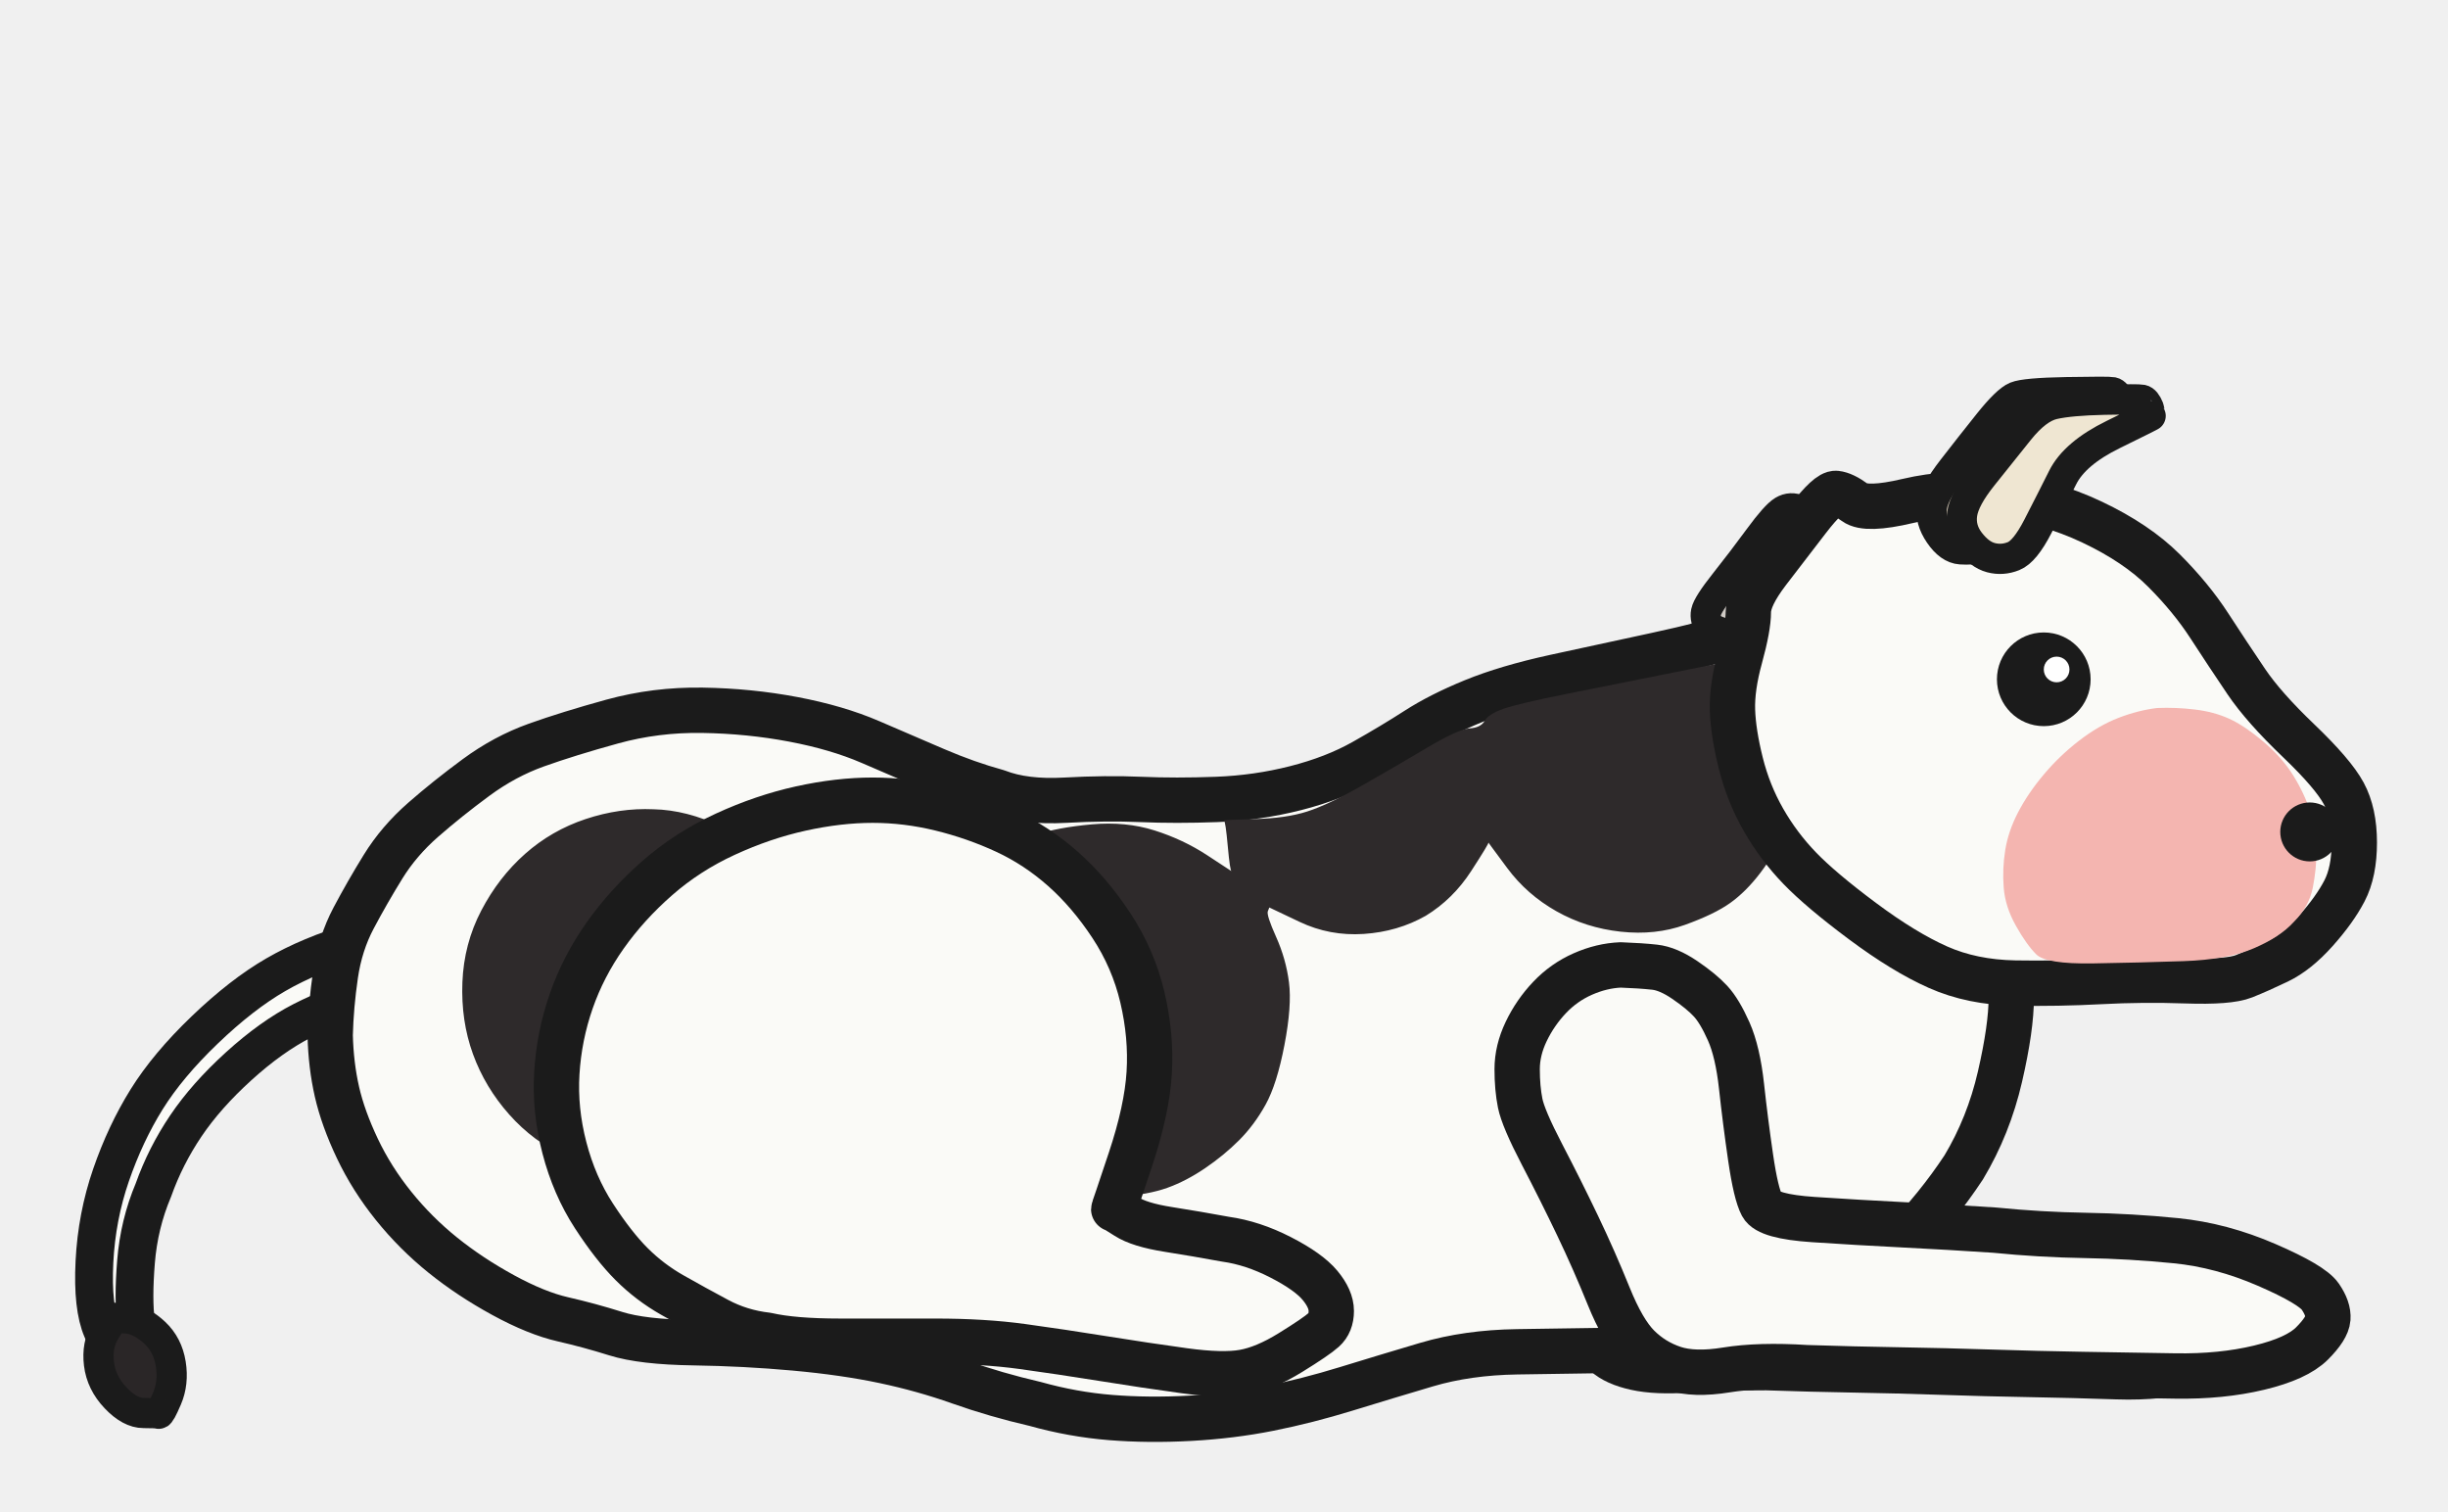
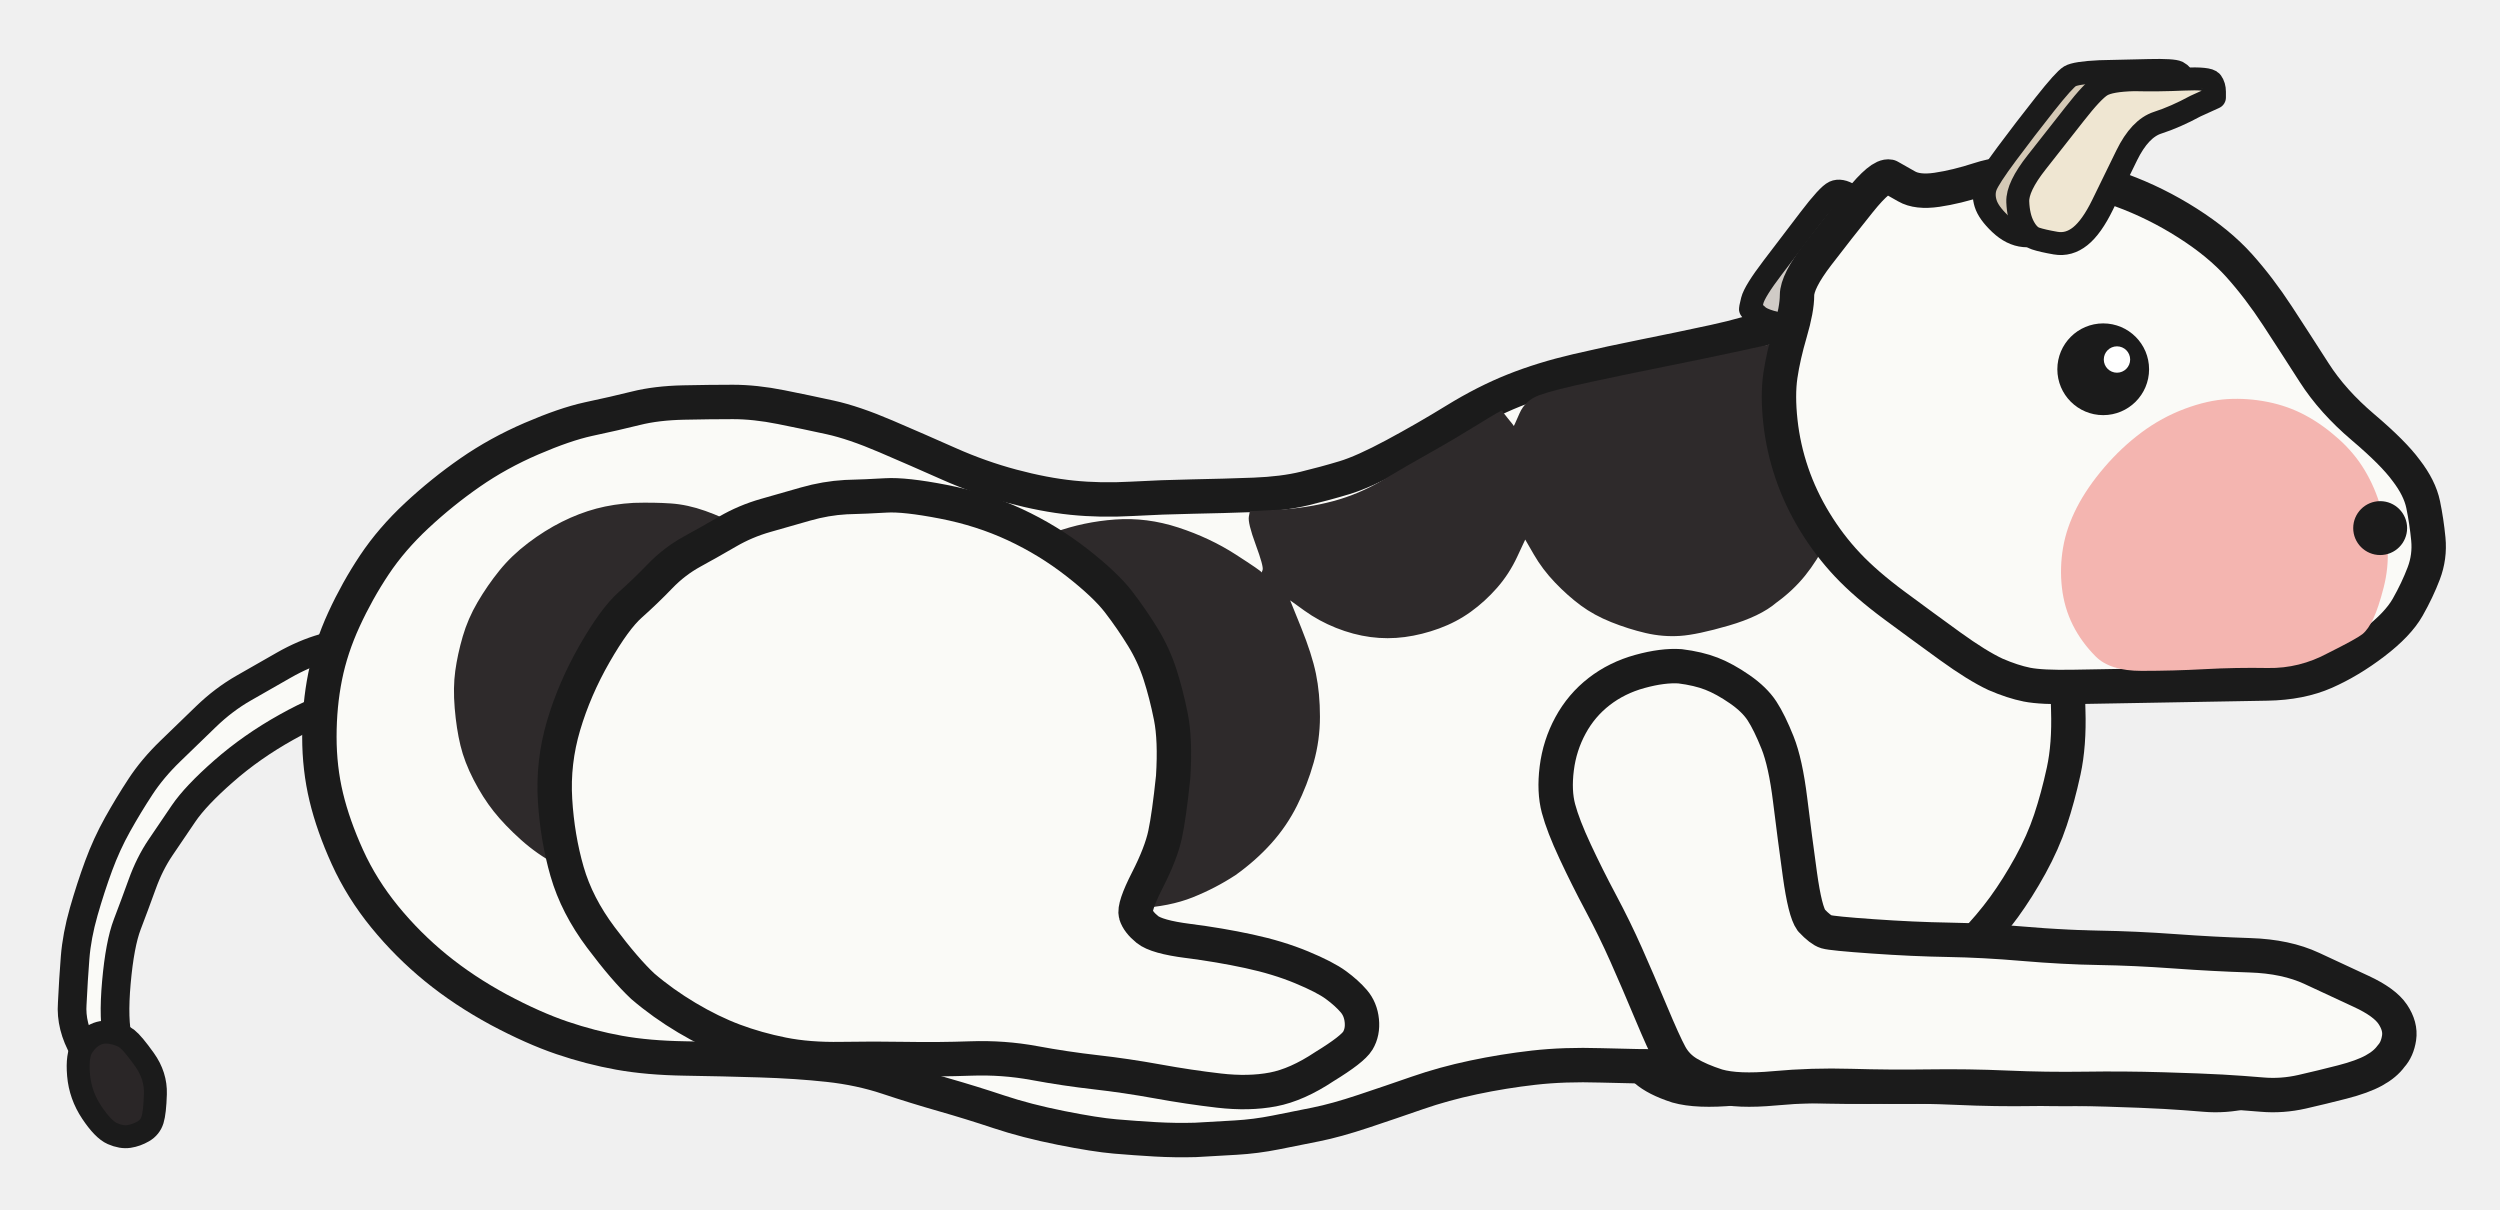
- <svg xmlns="http://www.w3.org/2000/svg" viewBox="0 0 324 200.0" width="324" height="200.0">
+ <svg xmlns="http://www.w3.org/2000/svg" viewBox="0 0 436 211" width="436" height="211">
  <g stroke="#1B1B1B" stroke-linecap="round" stroke-linejoin="round">
-     <path d="M214.5 127.7Q212 127.8 209.5 128.9t-4 2.6t-3 4t-1.6 5t1.2 7.8t2.8 10.7t2.9 10.7t2.4 6.8t2.3 2.7t4 1.8t7 .3t10.3-.3q5.8 .2 11.6 .3t11.6 .3t11.6 .3t11.6 .3t10.8-1.1t7.3-3.1t2.4-3.5t-.8-2.8t-6.9-4.1t-11.6-3.3t-11.2-.6t-11.2-.7q-5.6-.4 -11.2-.7t-11.2-.7t-5.6-.3t-.7-1.7t-.6-5.8t.3-8.6t-.8-7.2t-2.5-5t-3.7-3.2t-4-1.8t-4.5-.3Z" fill="#D0CBC6" stroke-width="6" />
-     <path d="M122.5 105.9Q118 105.9 113 107t-10 3.6t-9 6t-7 7.9t-4.5 9.5t-1.5 10t1.5 9.5t4.5 8.8t5.5 6.3t5.5 3.9t6 2.8t6.5 1.8q3.5 .6 9.5 .5t12-.3t12 .7t12 1.7t12 1.7t9 .1t6.5-2.8t4.3-3.4t.6-2.8t-3.3-3.9t-5.6-3.3t-7-1.7q-4.5-.8 -9-1.5t-6.2-1.4t-2-1.7t2-7.5t2.4-11t-1.4-9.5t-4.5-9.5t-6.5-7.2t-7.3-4.5t-8.5-2.9t-9-1Z" fill="#D0CBC6" stroke-width="6" />
-     <path d="M54 123Q53 122.8 47 124.6t-10.5 4.4t-9.4 7.3t-7.7 9.2t-4.7 10t-2.2 11.5t1 9t2.5 3.2t1.8-.5t.2-3.7t0-8t2.3-9.5q1.6-4.5 4.3-8.5t7-7.9t8.4-6t10-3.9t6.6-3t.5-2.2t-1.2-1.9t-1.9-1.1Z" fill="#FAFAF7" stroke-width="5" />
-     <path d="M17 174.5Q15 174.4 15 174.4t-1.1 1.8t-.8 4.3t2.2 4.5t3.7 2t2 .1t1.1-2t.5-4.6t-2.1-4.1t-3.5-1.9Z" fill="#2A2627" stroke-width="4" />
-     <path d="M245 79.7Q241 79.8 237.2 81.2t-7.4 2.7t-10.6 2.8t-13.4 2.9t-10.8 3.2t-7.5 3.8t-7 4.2t-9 3.5t-10.5 1.5t-10 0t-10 .1t-9-1.1q-4-1.1 -8.2-2.9t-8.6-3.7t-10.2-3t-12-1.2t-12 1.5t-10 3.1t-8 4.3t-7 5.6t-5.3 6.2t-3.9 6.8t-2.4 7.5t-.7 8q.1 4 .9 7.5t2.7 7.5t4.8 7.6t6.5 6.5t8 5.3t7.9 3.2t7 1.9t10.3 1.2t13.4 .7t11.8 1.7t10 2.8t10 2.9q5 1.4 10 1.8t10.5 .1t10.5-1.3t10.2-2.6t10.6-3.2t12-1.7t13.4-.2t13.3-1.5t9.7-3.1t6.6-3.3t8-6.3t8.1-10q3.3-5.5 4.8-12t1.5-10.5t-.2-8t.4-8.8t1.1-9.4t-.5-9.3t-3.1-7.5t-5-5.1t-6.4-3.3t-7.5-.9Z" fill="#FAFAF7" stroke-width="6" />
-     <path d="M229 87.5Q227 87.9 220.5 89.2t-13 2.6t-8.5 2t-2.5 1.6t-2 1t-5.7 2.6t-8.6 5t-7.2 3.4t-7 1t-4 .2t.5 3.4t.5 3.3q0 0 -3.2-2.1t-7-3.3t-8.3-.8t-7.5 1.4t-6.8 4.3t-6.1 7.7t-2.6 9.5t1.1 9.5t4 7.6t5.9 5.4t7.5 3.2t8 .7q4-.3 6.5-1.2t5-2.6t4.5-3.7t3.5-4.7t2.5-7.9t.6-8.3t-1.7-6t-1.1-3.4t.2-.5t4 1.9t8.5 1.6t8.2-2.4q3.6-2.2 6-5.9t2.3-3.8t2.5 3.4t6.5 5.7t8.5 2.7t8.5-.9t6-2.9t4-4t2.9-5t1.4-5t-.2-6t-2.1-6.5q-1.5-3 -2.7-4.4t-3.3-1.1ZM86.5 107.1Q82 106.9 77.5 108.4t-8 4.6t-5.8 7.5t-2.5 9.5t1.4 9.5t4.8 8t7.4 5.5t9.2 2.3t9.5-1.4t8-4.8t5.6-7.6t2.3-9q.3-4.5 -1.3-9t-4.8-8.2t-7.8-5.9t-9-2.3Z" fill="#2E2A2B" fill-rule="evenodd" stroke="none" data-noink="1" />
-     <path d="M115.5 105.9Q111 105.9 106 107t-10 3.4t-9 5.8t-6.9 7.6t-4.5 8.7t-1.9 9.5t1 9.9t3.9 9t5 6.4t5.4 4.1t6 3.3t6.5 2q3.5 .8 9.7 .8t12.6 0t11.5 .7t10.7 1.6t10.7 1.6t7.9 .2t6.2-2.6t4.4-3t1-2.5t-1.5-3.4t-5.2-3.7t-7.3-2.4q-3.8-.7 -7.6-1.3t-5.5-1.7t-1.7-1t2.2-6.5t2.5-11.5t-.9-10t-4.1-9.5t-6.4-7.5t-7.6-5t-8.6-3t-9-1.1Z" fill="#FAFAF7" stroke-width="6" />
-     <path d="M214.5 127.7Q212 127.8 209.5 128.9t-4.4 3.1t-3.1 4.5t-1.2 5t.4 4.5t2.9 6.8t4.7 9.4t4.1 9.3t3.9 6.7t4.7 2.9t7 .2t10.6-.3q6.1 .2 12.2 .3t12.2 .3t12.2 .3t12.2 .2t11.1-1.1t7-3.2t2.1-3.3t-1-2.9t-7.1-4.2t-12-3.2t-12-.7t-12-.7q-6-.4 -12-.7t-12-.7t-6.8-1.9t-1.5-6.3t-1.2-9.4t-1.7-7.3t-2.4-4t-3.4-2.8t-4-1.7t-4.5-.3Z" fill="#FAFAF7" stroke-width="6" />
-     <path d="M238.1 67.5Q237 67 236 67.6t-3.2 3.6t-4.5 5.9t-2.5 3.9t.5 1.9t4.7 1.4t7.9 1.1t4.5 .1t.6-1.5t-1.2-4.8t-2.4-7.4t-2.3-4.3Z" fill="#D0CBC6" stroke-width="4" />
-     <path d="M264.5 65.6Q258 65 252.5 66.3t-7 .2t-2.5-1.2t-3.7 3.4t-5.3 6.9t-2.6 5.4t-1.1 6t-1 7t1.1 7t3 7.5t4.8 6.4t8.3 7q5.5 4.1 10 6.1t10.2 2.1t11.3-.2t11.3-.1t7.7-.6t4.5-2t5-4t3.8-5.3t1.3-6.4t-1.4-6.5t-6-7t-6.9-7.8q-2.5-3.7 -4.9-7.4t-6-7.3t-9.5-6.4t-12.4-3.5Z" fill="#FAFAF7" stroke-width="6" />
-     <path d="M285.5 93.7Q283 94 280.4 95t-5.2 3t-4.7 4.5t-3.4 5t-1.7 5t-.2 5t1.6 5t2.7 3.8t7.5 1.2t12-.3t9.3-1.7t5.3-3.5q2-2 2.5-4.5t.5-5t-.8-5t-2.3-4.9t-4-4.5t-4.5-3t-4.5-1.2t-5-.2Z" fill="#F4B5B0" stroke="none" data-noink="1" />
-     <circle cx="270.5" cy="89.9" r="4.7" fill="#1B1B1B" stroke-width="3" />
-     <circle cx="272.2" cy="88.6" r="1.7" fill="#FFFFFF" stroke="none" data-noink="1" />
-     <circle cx="305.7" cy="110.1" r="2.4" fill="#1B1B1B" stroke-width="3" />
-     <path d="M273.5 51.9Q268 52 266.8 52.5t-3.6 3.5t-4.8 6.1t-2.7 4.9t1 3.7t2.8 2t3-.2t3.3-3.8t3.4-6.7t6.7-5.7t4.9-2.3t-.3-1q-.4-1 -.9-1.1t-6.1 0Z" fill="#D4C9B6" stroke-width="4" />
-     <path d="M278.5 52.9Q274 53 271.8 53.5t-4.6 3.5t-4.8 6t-2.7 5t1 3.7t2.8 2.1t3-.2t3.2-3.9t3.3-6.5t6.7-5.7t5-2.5t-.3-1q-.4-1 -.9-1.1t-5 0Z" fill="#EFE6D2" stroke-width="4" />
+     <path d="M293 116.2Q290 116 286.5 116.8t-6.6 3t-5.2 5.2t-2.9 7t-.6 6.5t1.7 7t2.8 9t2.8 9t2.6 10.5t2.6 8.5t3.3 4.1t5.5 2.8q3.5 1 10 .4t13-.4t13 .1t13 .2t13 .2t13 .1t10 .4t7 .5t7-.5t7-1.7t5.5-2.1t3-2.4q1-1.2 1.3-3.2t-1-4t-5.5-4t-8.6-4.1t-10.5-2.3t-12.7-.8t-12.7-.7t-12.6-.7t-12.7-.8t-12.7-.7t-7.4-2.1t-1-7.8q.2-6 .4-12t-.9-10t-2.9-6.5t-4.1-4.3t-4.9-2.7t-5.5-1.3Z" fill="#D0CBC6" stroke-width="6" />
+     <path d="M160.5 86.6Q154 86.9 150.5 87.9t-7 2.1t-6.7 2.9t-6.6 3.8t-5.8 4.5t-5.2 5.2t-6 8.6t-5 12.5t-1.3 13t2.7 12.9t6.4 11.6t7.5 8.1q3.5 2.8 7.5 5t8 3.7t8.5 2.3t10.2 .6t11.3-.2t11.3-.1t11.8 .7t12.3 1.7t12.2 1.7t12.3 1.7t10.1-.2t8.9-4q4.8-3 5.7-4.5t.7-3.5t-1.4-3.5t-4.1-3.3t-6.8-3.3t-10.5-2.6t-13-2.1t-8.1-2.2t-1.6-2.5t1.9-6t2.8-8t1.2-10q.3-6.5 -.5-10.5t-2.3-7.5t-3.2-6.5t-4.4-6t-7.4-6.7t-10.9-6.3t-12.5-3.7t-13-.7Z" fill="#D0CBC6" stroke-width="6" />
+     <path d="M69 110Q67 110 63.5 111t-7 2t-7 3t-7 4t-6.6 5t-6.2 6t-5.2 6.2t-4 6.6t-3.3 7.2t-2.6 8t-1.5 8t-.5 8q-.3 4 2 8t3.6 4t2.3-1t.1-4.5t-.3-10.2t1.9-10.1t2.6-7t3.2-6.4t4-5.9t7-7.4t11-7.7t9.8-4.1q3.7-1 7.4-2t4.8-1.6t1.7-2.4t.2-3.2t-1.7-2.5t-3.2-1Z" fill="#FAFAF7" stroke-width="5" />
+     <path d="M19.5 180.1Q18 179.8 16.7 180.4t-2.3 2.1t-.7 5t2.3 6.5t3.6 3.7t2.9 .5t2.5-.9t1.6-2t.5-4.5t-1.9-6t-3-3.6t-2.7-1.1Z" fill="#2A2627" stroke-width="4" />
+     <path d="M336 50.4Q331 49.9 327 50.7t-8.5 2.5t-9 3.4t-10.5 3t-12 2.5t-12 2.6t-11 3.4t-10.2 5.2t-10.6 6.1t-8.7 3.9t-7 1.9t-8.8 1.1q-5.4 .2 -10.7 .3t-10.7 .4t-10.3-.2t-10.5-2t-11-3.9t-11-4.8t-9.7-3.3t-8.6-1.8t-8.4-.9t-8.6 .1t-8.3 1t-8.3 1.9q-4.1 .9 -9.9 3.4t-10.7 5.9t-9.3 7.5t-7.4 8.6t-5.3 9.5t-3.3 10t-1 10.5t1.2 10.5t3.7 10.5t6.5 10.4t8.9 8.9t11 7.3q6 3.2 11 4.9t10 2.6t11.5 1t13 .3t12 .8t10.3 2.2t9.7 3t9.7 3t10.8 2.8t9.5 1.5t7 .5t7 .1q3.5-.2 7-.4t7-.9t7-1.4t8.3-2.3t9.4-3.2t9.8-2.7t10.5-1.7t11.7-.4t12.6 .2t11.2-.6t9.5-2t8.6-3.3q4-2 8.1-4.1t7.8-5t6.9-6.2t5.6-6.6t4.6-7.3t3.5-7.9t2.3-8.5t.8-10.7t-.1-12.6t.6-12.2t1.5-12t-.2-11.5q-.8-5.5 -3.2-9.7t-5.8-7.5t-8-5.3t-9.5-2.6Z" fill="#FAFAF7" stroke-width="6" />
+     <path d="M310.5 59.6Q310 59.8 303.5 61.2t-13 2.7t-13 2.7t-9 2.3t-3.5 3.2t-1 2.2t-1-1.3t-1-1.4t-4.2 2.4t-8.3 4.9t-8.3 4.8t-8.7 3.7q-4.5 1.2 -9.5 1.5t-5 .2t-.2 1t1.2 4.9t1.2 4.4t-.2 .4t-4.5-3.1t-10-4.7t-11-1.4t-10.5 2.2t-7.5 3.6t-5 4.3q-2.5 2.6 -4.3 5.4t-3 5.9t-1.8 6t-.6 6.5t.7 7t2.1 6.7t4.8 7.5t8 7.3t10.1 4.4t11 1t9.5-1.9t7.5-3.9q3.5-2.5 6.2-5.5t4.5-6.6t2.9-7.5t1.1-8t-.7-7.5t-2.6-8.1t-1.9-4.7t2.5 1.8t5.5 3t6 1.6t6 0t6-1.5q3-1.1 5.5-2.9t4.6-4.2t3.5-5.4t1.4-3t1.5 2.6t3.7 4.9t4.5 4t5.3 2.9t6 1.9t6 .5t8.5-1.8t8.3-4q2.9-2.1 5-4.7t3.8-6t2.4-6.9t.4-7.5t-1.4-7.5t-3.6-7t-3.9-4.8t-2-1.1ZM110.5 87.7Q107 87.9 104 88.7t-6 2.3t-5.9 3.7t-5 4.8t-3.8 5.5t-2.6 6t-1.3 6t-.1 6.5t1 6.5t2.3 6t3.5 5.5t4.8 5q2.8 2.5 6 4.2t6.1 2.6t6 1.2t6.5 .1t6.5-1.2t6-2.3t5.8-3.8t4.9-4.8t3.6-5.5t2.6-6t1.2-6t.1-6.5q-.3-3.5 -1.1-6.5t-2.4-6t-3.6-5.7t-4.6-4.8t-5.5-3.7t-6-2.7t-6-1.3t-6.5-.1Z" fill="#2E2A2B" fill-rule="evenodd" stroke="none" data-noink="1" />
+     <path d="M147.5 86.7Q144 86.9 140.5 87.9t-7 2t-6.6 2.8t-6.2 3.5t-5.6 4.3t-5.2 5t-6.2 8.5t-5.4 12.5t-1.5 13t2.1 12.5t5.9 11.5t7.3 8.5q3.5 3 7.7 5.5t8.2 4t8.5 2.4t10.2 .8t11.3 0t11.3-.1t11.1 .8t10.7 1.6t10.8 1.6t10.7 1.6t9.4-.2t9-4q4.9-3 5.8-4.5t.7-3.5t-1.4-3.4t-3.1-2.8t-6-3.1t-9.2-2.8t-10.6-1.8t-7.1-2t-2-2.6t2-6t3.1-8t1.4-10q.4-6.5 -.4-10.5t-1.9-7.4t-3-6.5t-4.2-6.1t-7.3-6.9t-10.8-6.6t-12.5-4t-10-1.1t-7 .3Z" fill="#FAFAF7" stroke-width="6" />
+     <path d="M293 116.2Q290 116 286 117.1t-7.1 3.5t-5 5.9t-2.4 7.5t.3 7t2.9 7.5t4.5 9t4.4 9t4.3 10t3.4 7.5t3.1 3.2t5.1 2.2q3.5 1 10 .4t13.3-.4t13.6 .1t13.6 .2t13.6 .2t13.6 .1t10.3 .4t7 .5t7-.5t7-1.7t5.5-2t3-2.5q1.1-1.2 1.4-3.2t-1.1-4.1t-5.5-4t-8.6-4t-10.8-2.3t-13.2-.7t-13.1-.6t-13.2-.7t-13.1-.7t-13.2-.6t-8.1-.8t-2.6-2q-1.1-1.5 -2-8t-1.7-13t-2.2-10t-2.7-5.5t-3.9-3.8t-4.9-2.7t-5.5-1.3Z" fill="#FAFAF7" stroke-width="6" />
+     <path d="M322.6 34Q321 33 319.9 33.5t-4.3 4.7t-6.4 8.4t-3.6 5.8t-.3 1.6t1.3 1.1t6.4 1.9t10 1.6t6.1 .1t1.3-2.2t-1.4-6.5t-3.3-10q-1.6-5 -3.1-6Z" fill="#D0CBC6" stroke-width="4" />
+     <path d="M329.5 30.8Q328 30.5 324.3 35.1t-7.3 9.3t-3.6 7.1t-1.2 6.5t-1.7 7.5t0 8t2 9t4 8.5t5.7 7.5t8.2 7.1t9.7 7.1t7.9 4.9q3 1.3 5.5 1.8t8.1 .4t11.3-.2t11.2-.2t11.3-.2t10.1-2t8.5-5.1t5.9-6.2t2.8-5.9t.8-6t-.9-6t-3-6q-2.2-3 -7.5-7.5t-8.5-9.5t-6.4-9.9t-6.7-8.8t-9-7.4t-11.5-5.7t-9.8-2.2t-7.4-.5t-7.6 .8t-7.4 1.8t-5.3-.6t-3-1.7Z" fill="#FAFAF7" stroke-width="6" />
+     <path d="M388.5 69.6Q385 69.8 381 71.3t-7.5 4.1t-6.5 6.1t-4.8 7t-2.4 7t-.2 7t1.9 6.5t4 5.5t8 2.5t11-.3t11-.2t10.5-2.6q5-2.5 6-3.3t1.9-2.7t1.8-5.4t.7-7t-1.2-7t-2.8-6.5t-4.6-5.5t-5.8-4.1t-6.5-2.3t-7-.5Z" fill="#F4B5B0" stroke="none" data-noink="1" />
+     <circle cx="366.8" cy="64.4" r="6.5" fill="#1B1B1B" stroke-width="3" />
+     <circle cx="369.2" cy="62.7" r="2.3" fill="#FFFFFF" stroke="none" data-noink="1" />
+     <circle cx="415.1" cy="92.1" r="3.2" fill="#1B1B1B" stroke-width="3" />
+     <path d="M366.2 12.5Q362 12.7 361 13.3t-4.4 4.9t-6.6 8.6t-3.7 5.7t0 3t2.5 3.5t4.2 2.1t4-1.1t4.2-5.6t4.6-8.8t8.2-6.8t6.5-3.1q.5-.7 .3-1.7t-1-1.4t-5-.3t-8.6 .2Z" fill="#D4C9B6" stroke-width="4" />
+     <path d="M372.2 13.9Q368 14 366.5 14.9t-4.7 5t-6.6 8.4t-3.3 6.9t1 4.3t2.1 2.1t3.5 .8t4.3-1.2t3.9-5.5t4.2-8.6t5.4-5.7t6.6-2.9q3.3-1.5 3.3-1.5t0-1t-.5-1.7t-4.9-.5t-8.6 .1Z" fill="#EFE6D2" stroke-width="4" />
  </g>
</svg>
